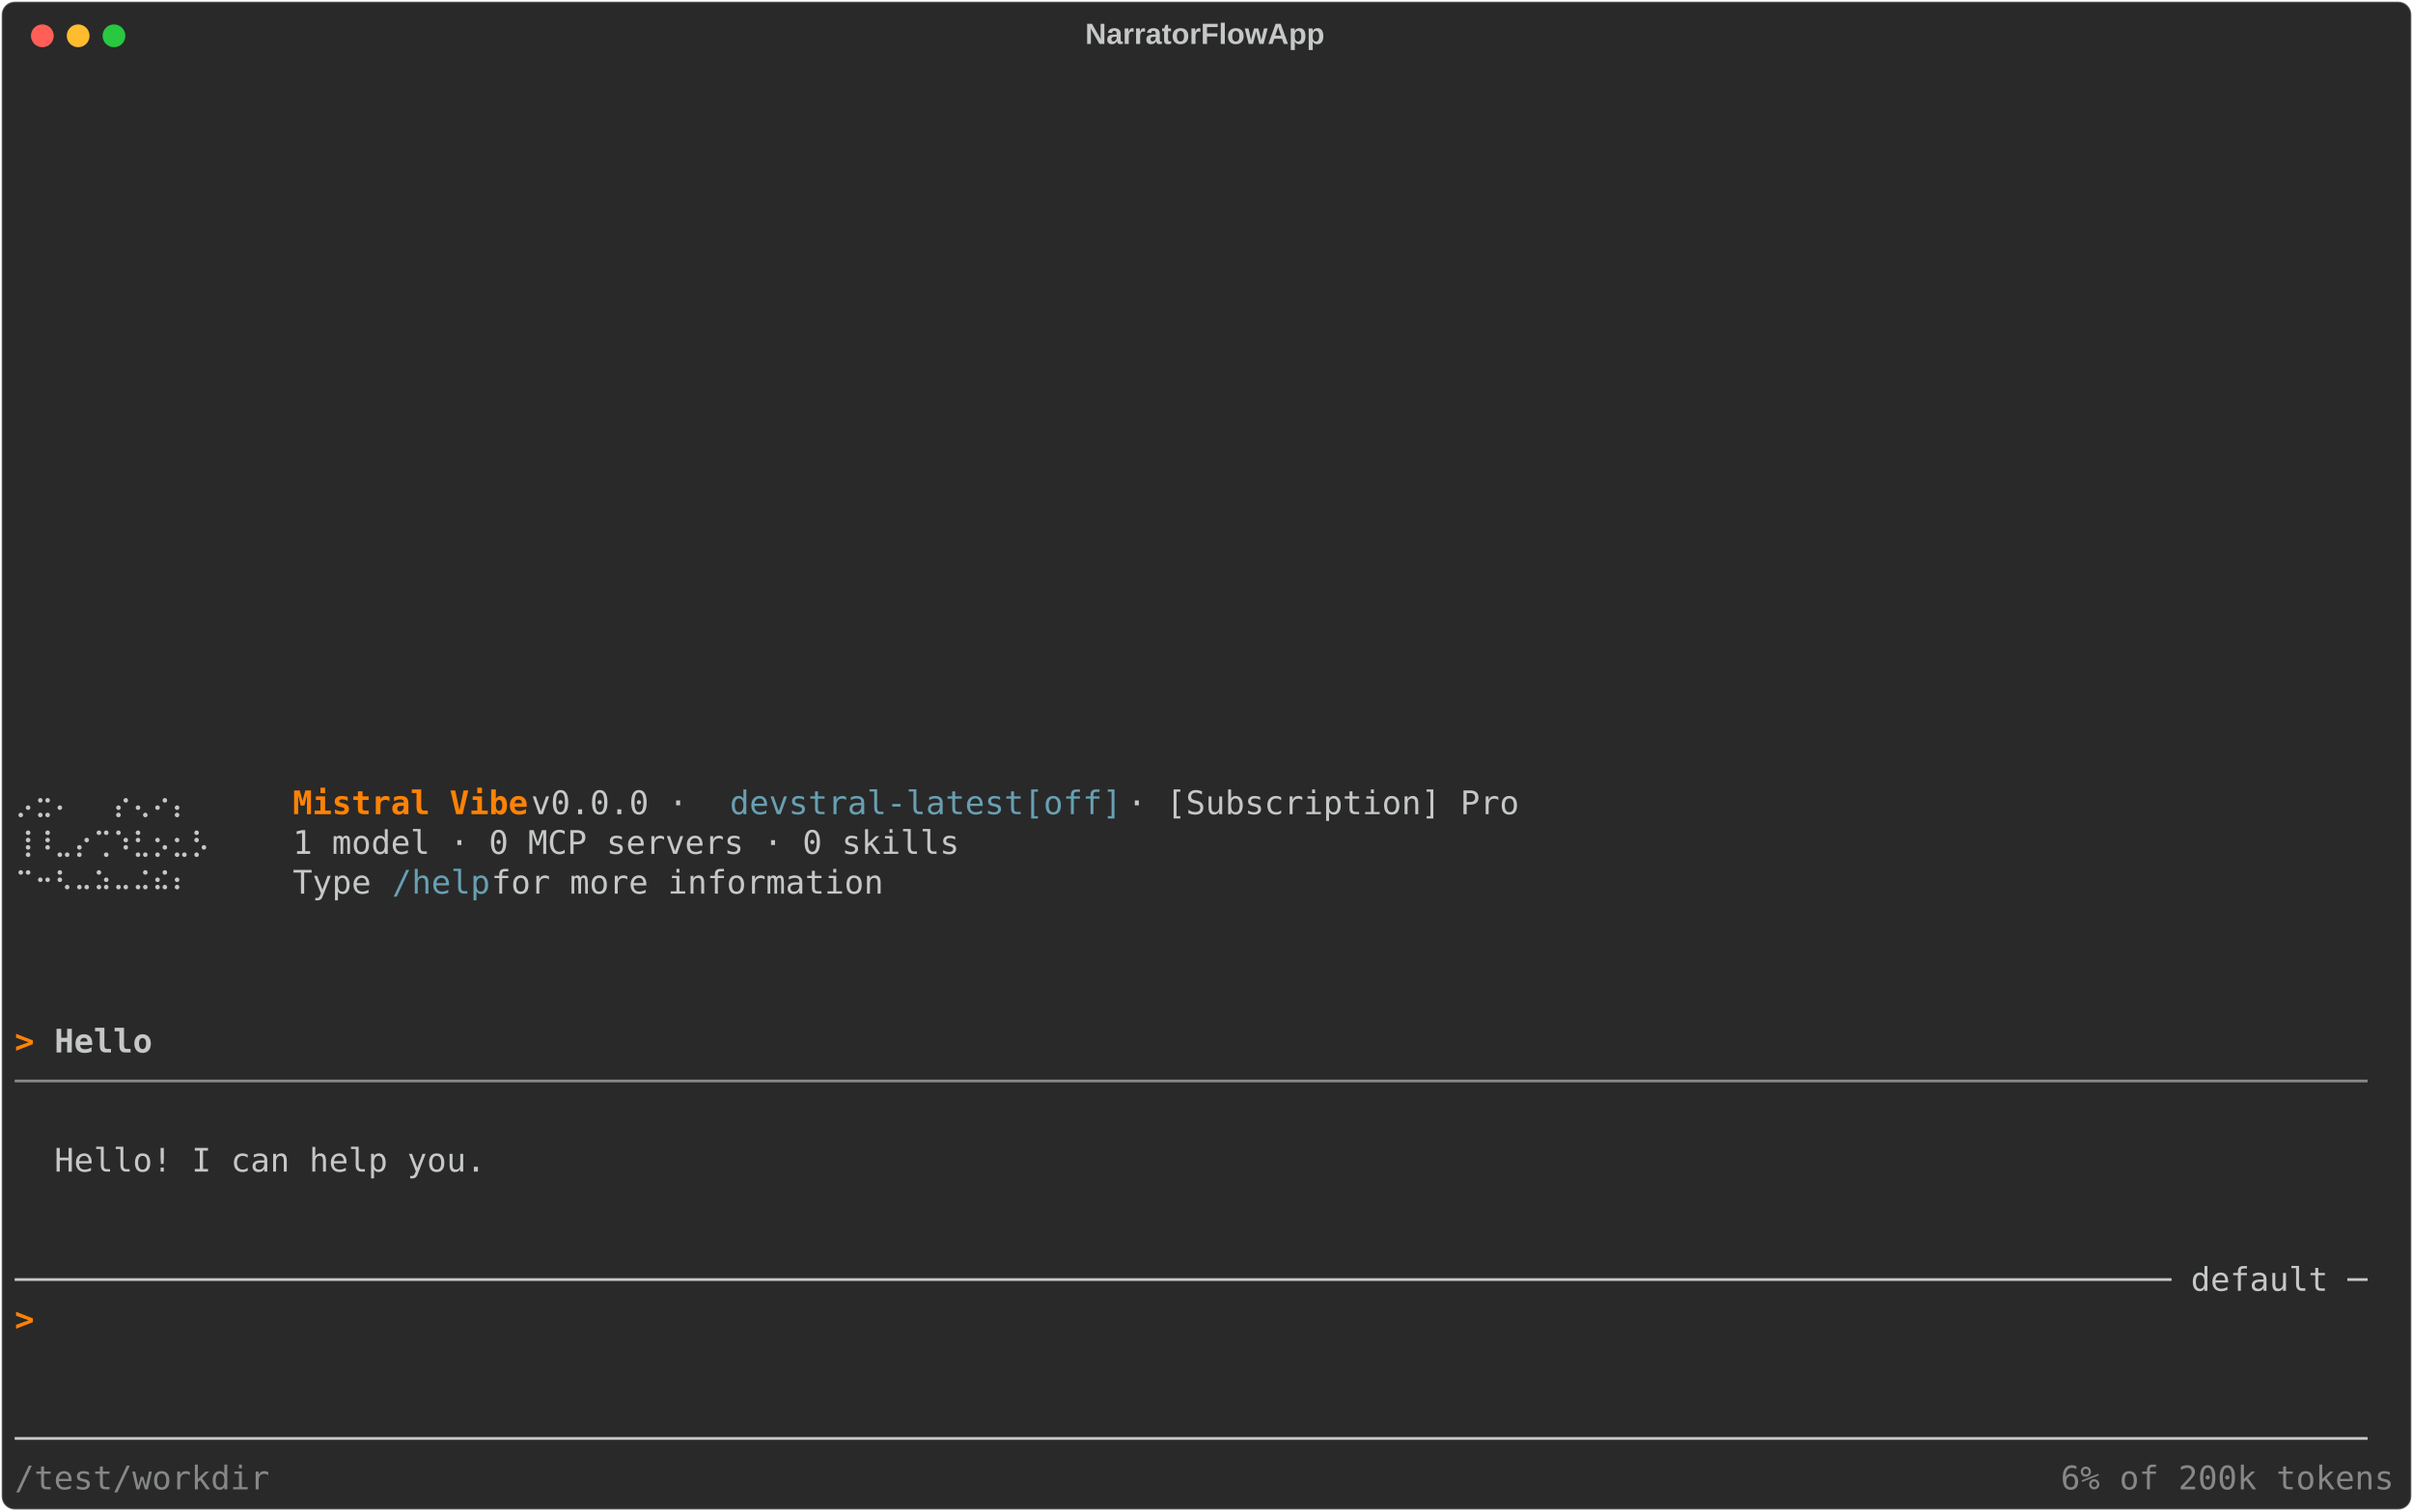
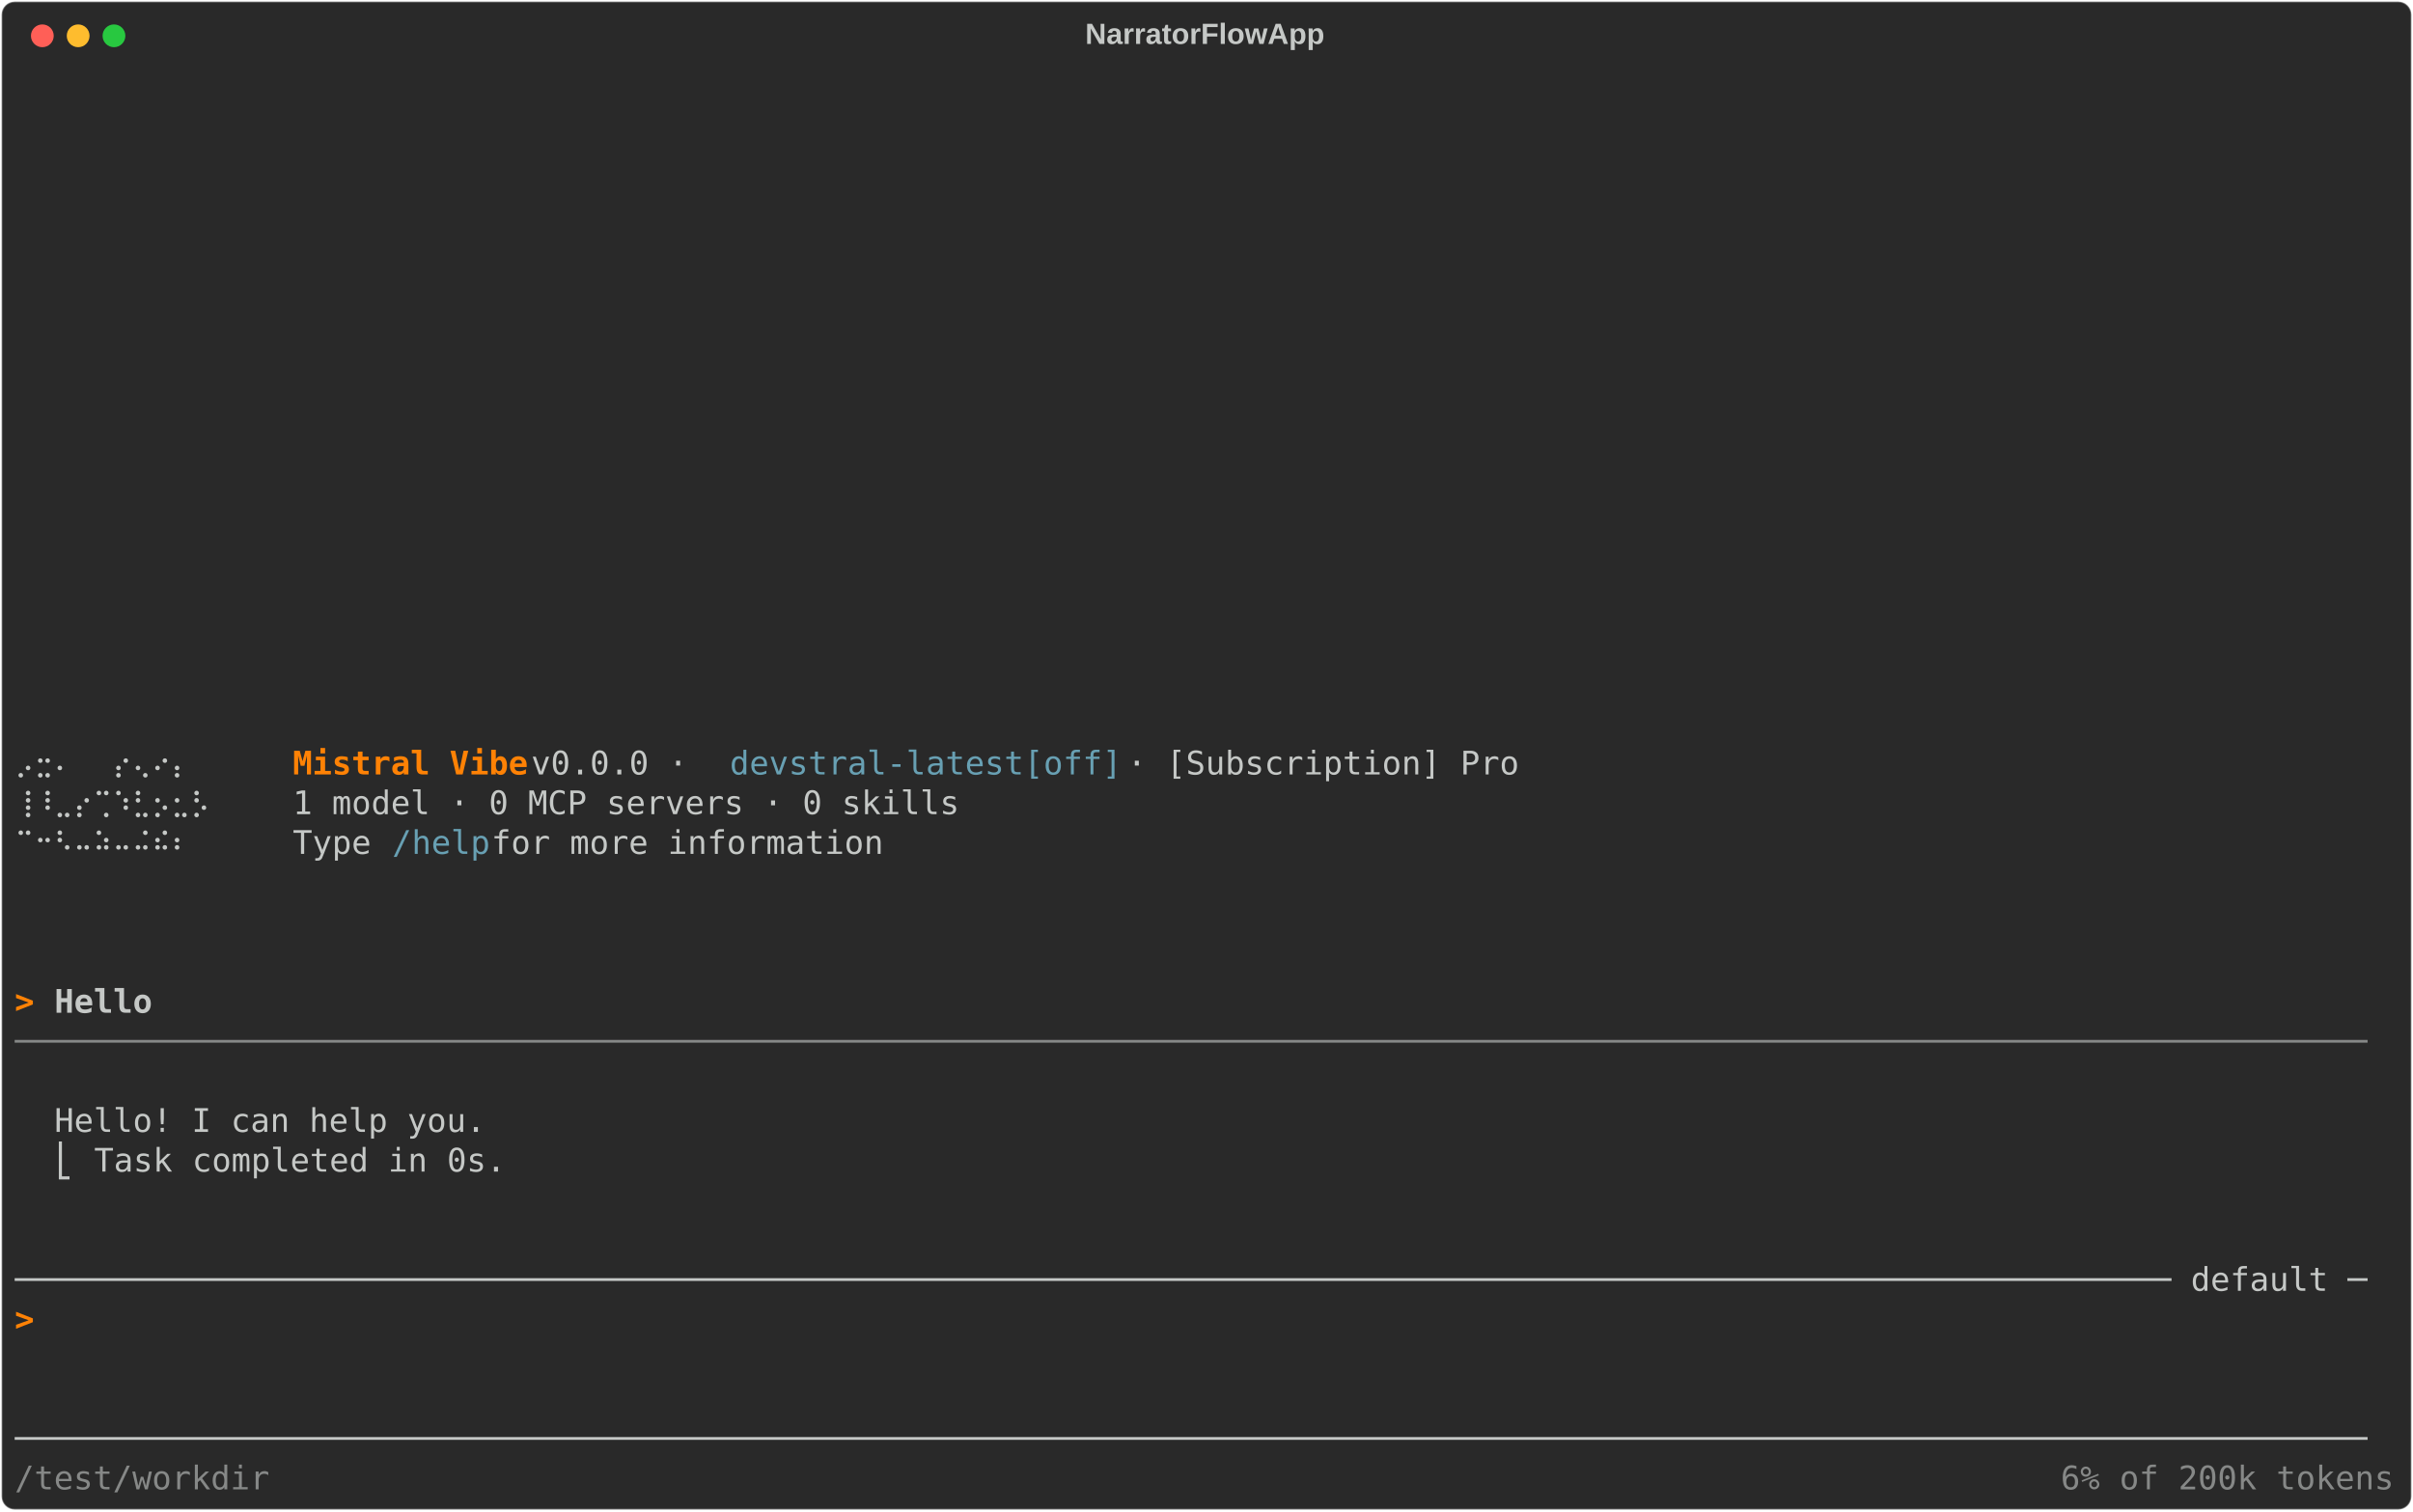
<svg xmlns="http://www.w3.org/2000/svg" class="rich-terminal" viewBox="0 0 1482 928.4">
  <style>

    @font-face {
        font-family: "Fira Code";
        src: local("FiraCode-Regular"),
                url("https://cdnjs.cloudflare.com/ajax/libs/firacode/6.2.0/woff2/FiraCode-Regular.woff2") format("woff2"),
                url("https://cdnjs.cloudflare.com/ajax/libs/firacode/6.2.0/woff/FiraCode-Regular.woff") format("woff");
        font-style: normal;
        font-weight: 400;
    }
    @font-face {
        font-family: "Fira Code";
        src: local("FiraCode-Bold"),
                url("https://cdnjs.cloudflare.com/ajax/libs/firacode/6.2.0/woff2/FiraCode-Bold.woff2") format("woff2"),
                url("https://cdnjs.cloudflare.com/ajax/libs/firacode/6.2.0/woff/FiraCode-Bold.woff") format("woff");
        font-style: bold;
        font-weight: 700;
    }

    .terminal-matrix {
        font-family: Fira Code, monospace;
        font-size: 20px;
        line-height: 24.4px;
        font-variant-east-asian: full-width;
    }

    .terminal-title {
        font-size: 18px;
        font-weight: bold;
        font-family: arial;
    }

    .terminal-r1 { fill: #c5c8c6 }
.terminal-r2 { fill: #ff8205;font-weight: bold }
.terminal-r3 { fill: #68a0b3 }
.terminal-r4 { fill: #c5c8c6;font-weight: bold }
.terminal-r5 { fill: #868887 }
    </style>
  <defs>
    <clipPath id="terminal-clip-terminal">
      <rect x="0" y="0" width="1463.0" height="877.4" />
    </clipPath>
    <clipPath id="terminal-line-0">
      <rect x="0" y="1.5" width="1464" height="24.65" />
    </clipPath>
    <clipPath id="terminal-line-1">
      <rect x="0" y="25.9" width="1464" height="24.65" />
    </clipPath>
    <clipPath id="terminal-line-2">
      <rect x="0" y="50.3" width="1464" height="24.65" />
    </clipPath>
    <clipPath id="terminal-line-3">
      <rect x="0" y="74.7" width="1464" height="24.65" />
    </clipPath>
    <clipPath id="terminal-line-4">
      <rect x="0" y="99.1" width="1464" height="24.65" />
    </clipPath>
    <clipPath id="terminal-line-5">
      <rect x="0" y="123.5" width="1464" height="24.65" />
    </clipPath>
    <clipPath id="terminal-line-6">
      <rect x="0" y="147.9" width="1464" height="24.65" />
    </clipPath>
    <clipPath id="terminal-line-7">
      <rect x="0" y="172.3" width="1464" height="24.65" />
    </clipPath>
    <clipPath id="terminal-line-8">
      <rect x="0" y="196.7" width="1464" height="24.65" />
    </clipPath>
    <clipPath id="terminal-line-9">
      <rect x="0" y="221.1" width="1464" height="24.65" />
    </clipPath>
    <clipPath id="terminal-line-10">
      <rect x="0" y="245.5" width="1464" height="24.65" />
    </clipPath>
    <clipPath id="terminal-line-11">
      <rect x="0" y="269.9" width="1464" height="24.65" />
    </clipPath>
    <clipPath id="terminal-line-12">
      <rect x="0" y="294.3" width="1464" height="24.65" />
    </clipPath>
    <clipPath id="terminal-line-13">
      <rect x="0" y="318.7" width="1464" height="24.65" />
    </clipPath>
    <clipPath id="terminal-line-14">
      <rect x="0" y="343.1" width="1464" height="24.65" />
    </clipPath>
    <clipPath id="terminal-line-15">
      <rect x="0" y="367.5" width="1464" height="24.65" />
    </clipPath>
    <clipPath id="terminal-line-16">
      <rect x="0" y="391.9" width="1464" height="24.65" />
    </clipPath>
    <clipPath id="terminal-line-17">
      <rect x="0" y="416.3" width="1464" height="24.65" />
    </clipPath>
    <clipPath id="terminal-line-18">
      <rect x="0" y="440.7" width="1464" height="24.65" />
    </clipPath>
    <clipPath id="terminal-line-19">
      <rect x="0" y="465.1" width="1464" height="24.65" />
    </clipPath>
    <clipPath id="terminal-line-20">
      <rect x="0" y="489.5" width="1464" height="24.65" />
    </clipPath>
    <clipPath id="terminal-line-21">
      <rect x="0" y="513.9" width="1464" height="24.65" />
    </clipPath>
    <clipPath id="terminal-line-22">
      <rect x="0" y="538.3" width="1464" height="24.65" />
    </clipPath>
    <clipPath id="terminal-line-23">
      <rect x="0" y="562.7" width="1464" height="24.65" />
    </clipPath>
    <clipPath id="terminal-line-24">
      <rect x="0" y="587.1" width="1464" height="24.65" />
    </clipPath>
    <clipPath id="terminal-line-25">
      <rect x="0" y="611.5" width="1464" height="24.65" />
    </clipPath>
    <clipPath id="terminal-line-26">
      <rect x="0" y="635.9" width="1464" height="24.65" />
    </clipPath>
    <clipPath id="terminal-line-27">
      <rect x="0" y="660.3" width="1464" height="24.65" />
    </clipPath>
    <clipPath id="terminal-line-28">
      <rect x="0" y="684.7" width="1464" height="24.65" />
    </clipPath>
    <clipPath id="terminal-line-29">
      <rect x="0" y="709.1" width="1464" height="24.65" />
    </clipPath>
    <clipPath id="terminal-line-30">
      <rect x="0" y="733.5" width="1464" height="24.65" />
    </clipPath>
    <clipPath id="terminal-line-31">
      <rect x="0" y="757.9" width="1464" height="24.65" />
    </clipPath>
    <clipPath id="terminal-line-32">
      <rect x="0" y="782.3" width="1464" height="24.65" />
    </clipPath>
    <clipPath id="terminal-line-33">
      <rect x="0" y="806.7" width="1464" height="24.65" />
    </clipPath>
    <clipPath id="terminal-line-34">
      <rect x="0" y="831.1" width="1464" height="24.65" />
    </clipPath>
  </defs>
  <rect fill="#292929" stroke="rgba(255,255,255,0.35)" stroke-width="1" x="1" y="1" width="1480" height="926.4" rx="8" />
  <text class="terminal-title" fill="#c5c8c6" text-anchor="middle" x="740" y="27">NarratorFlowApp</text>
  <g transform="translate(26,22)">
    <circle cx="0" cy="0" r="7" fill="#ff5f57" />
    <circle cx="22" cy="0" r="7" fill="#febc2e" />
    <circle cx="44" cy="0" r="7" fill="#28c840" />
  </g>
  <g transform="translate(9, 41)" clip-path="url(#terminal-clip-terminal)">
    <g class="terminal-matrix">
      <text class="terminal-r1" x="1464" y="20" textLength="12.2" clip-path="url(#terminal-line-0)">
</text>
      <text class="terminal-r1" x="1464" y="44.4" textLength="12.2" clip-path="url(#terminal-line-1)">
</text>
      <text class="terminal-r1" x="1464" y="68.8" textLength="12.2" clip-path="url(#terminal-line-2)">
</text>
      <text class="terminal-r1" x="1464" y="93.2" textLength="12.2" clip-path="url(#terminal-line-3)">
</text>
      <text class="terminal-r1" x="1464" y="117.6" textLength="12.2" clip-path="url(#terminal-line-4)">
</text>
      <text class="terminal-r1" x="1464" y="142" textLength="12.2" clip-path="url(#terminal-line-5)">
</text>
      <text class="terminal-r1" x="1464" y="166.4" textLength="12.2" clip-path="url(#terminal-line-6)">
</text>
      <text class="terminal-r1" x="1464" y="190.8" textLength="12.2" clip-path="url(#terminal-line-7)">
</text>
      <text class="terminal-r1" x="1464" y="215.2" textLength="12.2" clip-path="url(#terminal-line-8)">
</text>
      <text class="terminal-r1" x="1464" y="239.6" textLength="12.2" clip-path="url(#terminal-line-9)">
</text>
      <text class="terminal-r1" x="1464" y="264" textLength="12.2" clip-path="url(#terminal-line-10)">
</text>
      <text class="terminal-r1" x="1464" y="288.4" textLength="12.2" clip-path="url(#terminal-line-11)">
</text>
      <text class="terminal-r1" x="1464" y="312.8" textLength="12.2" clip-path="url(#terminal-line-12)">
</text>
      <text class="terminal-r1" x="1464" y="337.2" textLength="12.2" clip-path="url(#terminal-line-13)">
</text>
      <text class="terminal-r1" x="1464" y="361.6" textLength="12.2" clip-path="url(#terminal-line-14)">
</text>
      <text class="terminal-r1" x="1464" y="386" textLength="12.2" clip-path="url(#terminal-line-15)">
</text>
      <text class="terminal-r1" x="1464" y="410.4" textLength="12.2" clip-path="url(#terminal-line-16)">
</text>
+       <text class="terminal-r1" x="0" y="434.8" textLength="134.2" clip-path="url(#terminal-line-17)">  ⡠⣒⠄  ⡔⢄⠔⡄</text>
+       <text class="terminal-r2" x="170.8" y="434.8" textLength="146.4" clip-path="url(#terminal-line-17)">Mistral Vibe</text>
+       <text class="terminal-r1" x="317.2" y="434.8" textLength="122" clip-path="url(#terminal-line-17)"> v0.0.0 · </text>
+       <text class="terminal-r3" x="439.2" y="434.8" textLength="244" clip-path="url(#terminal-line-17)">devstral-latest[off]</text>
+       <text class="terminal-r1" x="683.2" y="434.8" textLength="256.2" clip-path="url(#terminal-line-17)"> · [Subscription] Pro</text>
      <text class="terminal-r1" x="1464" y="434.8" textLength="12.2" clip-path="url(#terminal-line-17)">
</text>
-       <text class="terminal-r1" x="0" y="459.2" textLength="134.2" clip-path="url(#terminal-line-18)">  ⡠⣒⠄  ⡔⢄⠔⡄</text>
-       <text class="terminal-r2" x="170.8" y="459.2" textLength="146.4" clip-path="url(#terminal-line-18)">Mistral Vibe</text>
-       <text class="terminal-r1" x="317.2" y="459.2" textLength="122" clip-path="url(#terminal-line-18)"> v0.0.0 · </text>
-       <text class="terminal-r3" x="439.2" y="459.2" textLength="244" clip-path="url(#terminal-line-18)">devstral-latest[off]</text>
-       <text class="terminal-r1" x="683.2" y="459.2" textLength="256.2" clip-path="url(#terminal-line-18)"> · [Subscription] Pro</text>
+       <text class="terminal-r1" x="0" y="459.2" textLength="134.2" clip-path="url(#terminal-line-18)"> ⢸⠸⣀⡔⢉⠱⣃⡢⣂⡣</text>
+       <text class="terminal-r1" x="170.8" y="459.2" textLength="414.8" clip-path="url(#terminal-line-18)">1 model · 0 MCP servers · 0 skills</text>
      <text class="terminal-r1" x="1464" y="459.2" textLength="12.2" clip-path="url(#terminal-line-18)">
</text>
-       <text class="terminal-r1" x="0" y="483.6" textLength="134.2" clip-path="url(#terminal-line-19)"> ⢸⠸⣀⡔⢉⠱⣃⡢⣂⡣</text>
-       <text class="terminal-r1" x="170.8" y="483.6" textLength="414.8" clip-path="url(#terminal-line-19)">1 model · 0 MCP servers · 0 skills</text>
+       <text class="terminal-r1" x="0" y="483.6" textLength="134.2" clip-path="url(#terminal-line-19)">  ⠉⠒⠣⠤⠵⠤⠬⠮⠆</text>
+       <text class="terminal-r1" x="170.8" y="483.6" textLength="61" clip-path="url(#terminal-line-19)">Type </text>
+       <text class="terminal-r3" x="231.8" y="483.6" textLength="61" clip-path="url(#terminal-line-19)">/help</text>
+       <text class="terminal-r1" x="292.8" y="483.6" textLength="256.2" clip-path="url(#terminal-line-19)"> for more information</text>
      <text class="terminal-r1" x="1464" y="483.6" textLength="12.2" clip-path="url(#terminal-line-19)">
</text>
-       <text class="terminal-r1" x="0" y="508" textLength="134.2" clip-path="url(#terminal-line-20)">  ⠉⠒⠣⠤⠵⠤⠬⠮⠆</text>
-       <text class="terminal-r1" x="170.8" y="508" textLength="61" clip-path="url(#terminal-line-20)">Type </text>
-       <text class="terminal-r3" x="231.8" y="508" textLength="61" clip-path="url(#terminal-line-20)">/help</text>
-       <text class="terminal-r1" x="292.8" y="508" textLength="256.2" clip-path="url(#terminal-line-20)"> for more information</text>
      <text class="terminal-r1" x="1464" y="508" textLength="12.2" clip-path="url(#terminal-line-20)">
</text>
      <text class="terminal-r1" x="1464" y="532.4" textLength="12.2" clip-path="url(#terminal-line-21)">
</text>
      <text class="terminal-r1" x="1464" y="556.8" textLength="12.2" clip-path="url(#terminal-line-22)">
</text>
+       <text class="terminal-r2" x="0" y="581.2" textLength="24.4" clip-path="url(#terminal-line-23)">&gt; </text>
+       <text class="terminal-r4" x="24.4" y="581.2" textLength="61" clip-path="url(#terminal-line-23)">Hello</text>
      <text class="terminal-r1" x="1464" y="581.2" textLength="12.2" clip-path="url(#terminal-line-23)">
</text>
-       <text class="terminal-r2" x="0" y="605.6" textLength="24.4" clip-path="url(#terminal-line-24)">&gt; </text>
-       <text class="terminal-r4" x="24.4" y="605.6" textLength="61" clip-path="url(#terminal-line-24)">Hello</text>
+       <text class="terminal-r5" x="0" y="605.6" textLength="1464" clip-path="url(#terminal-line-24)">────────────────────────────────────────────────────────────────────────────────────────────────────────────────────────</text>
      <text class="terminal-r1" x="1464" y="605.6" textLength="12.2" clip-path="url(#terminal-line-24)">
</text>
-       <text class="terminal-r5" x="0" y="630" textLength="1464" clip-path="url(#terminal-line-25)">────────────────────────────────────────────────────────────────────────────────────────────────────────────────────────</text>
      <text class="terminal-r1" x="1464" y="630" textLength="12.2" clip-path="url(#terminal-line-25)">
</text>
+       <text class="terminal-r1" x="24.4" y="654.4" textLength="268.4" clip-path="url(#terminal-line-26)">Hello! I can help you.</text>
      <text class="terminal-r1" x="1464" y="654.4" textLength="12.2" clip-path="url(#terminal-line-26)">
</text>
-       <text class="terminal-r1" x="24.4" y="678.8" textLength="268.4" clip-path="url(#terminal-line-27)">Hello! I can help you.</text>
+       <text class="terminal-r1" x="24.4" y="678.8" textLength="12.2" clip-path="url(#terminal-line-27)">⎣</text>
+       <text class="terminal-r1" x="48.8" y="678.8" textLength="256.2" clip-path="url(#terminal-line-27)">Task completed in 0s.</text>
      <text class="terminal-r1" x="1464" y="678.8" textLength="12.2" clip-path="url(#terminal-line-27)">
</text>
      <text class="terminal-r1" x="1464" y="703.2" textLength="12.2" clip-path="url(#terminal-line-28)">
</text>
      <text class="terminal-r1" x="1464" y="727.6" textLength="12.2" clip-path="url(#terminal-line-29)">
</text>
      <text class="terminal-r1" x="0" y="752" textLength="1464" clip-path="url(#terminal-line-30)">────────────────────────────────────────────────────────────────────────────────────────────────────────────── default ─</text>
      <text class="terminal-r1" x="1464" y="752" textLength="12.2" clip-path="url(#terminal-line-30)">
</text>
      <text class="terminal-r2" x="0" y="776.4" textLength="12.2" clip-path="url(#terminal-line-31)">&gt;</text>
      <text class="terminal-r1" x="1464" y="776.4" textLength="12.2" clip-path="url(#terminal-line-31)">
</text>
      <text class="terminal-r1" x="1464" y="800.8" textLength="12.2" clip-path="url(#terminal-line-32)">
</text>
      <text class="terminal-r1" x="1464" y="825.2" textLength="12.2" clip-path="url(#terminal-line-33)">
</text>
      <text class="terminal-r1" x="0" y="849.6" textLength="1464" clip-path="url(#terminal-line-34)">────────────────────────────────────────────────────────────────────────────────────────────────────────────────────────</text>
      <text class="terminal-r1" x="1464" y="849.6" textLength="12.2" clip-path="url(#terminal-line-34)">
</text>
      <text class="terminal-r5" x="0" y="874" textLength="158.6" clip-path="url(#terminal-line-35)">/test/workdir</text>
      <text class="terminal-r5" x="1256.6" y="874" textLength="207.4" clip-path="url(#terminal-line-35)">6% of 200k tokens</text>
    </g>
  </g>
</svg>
